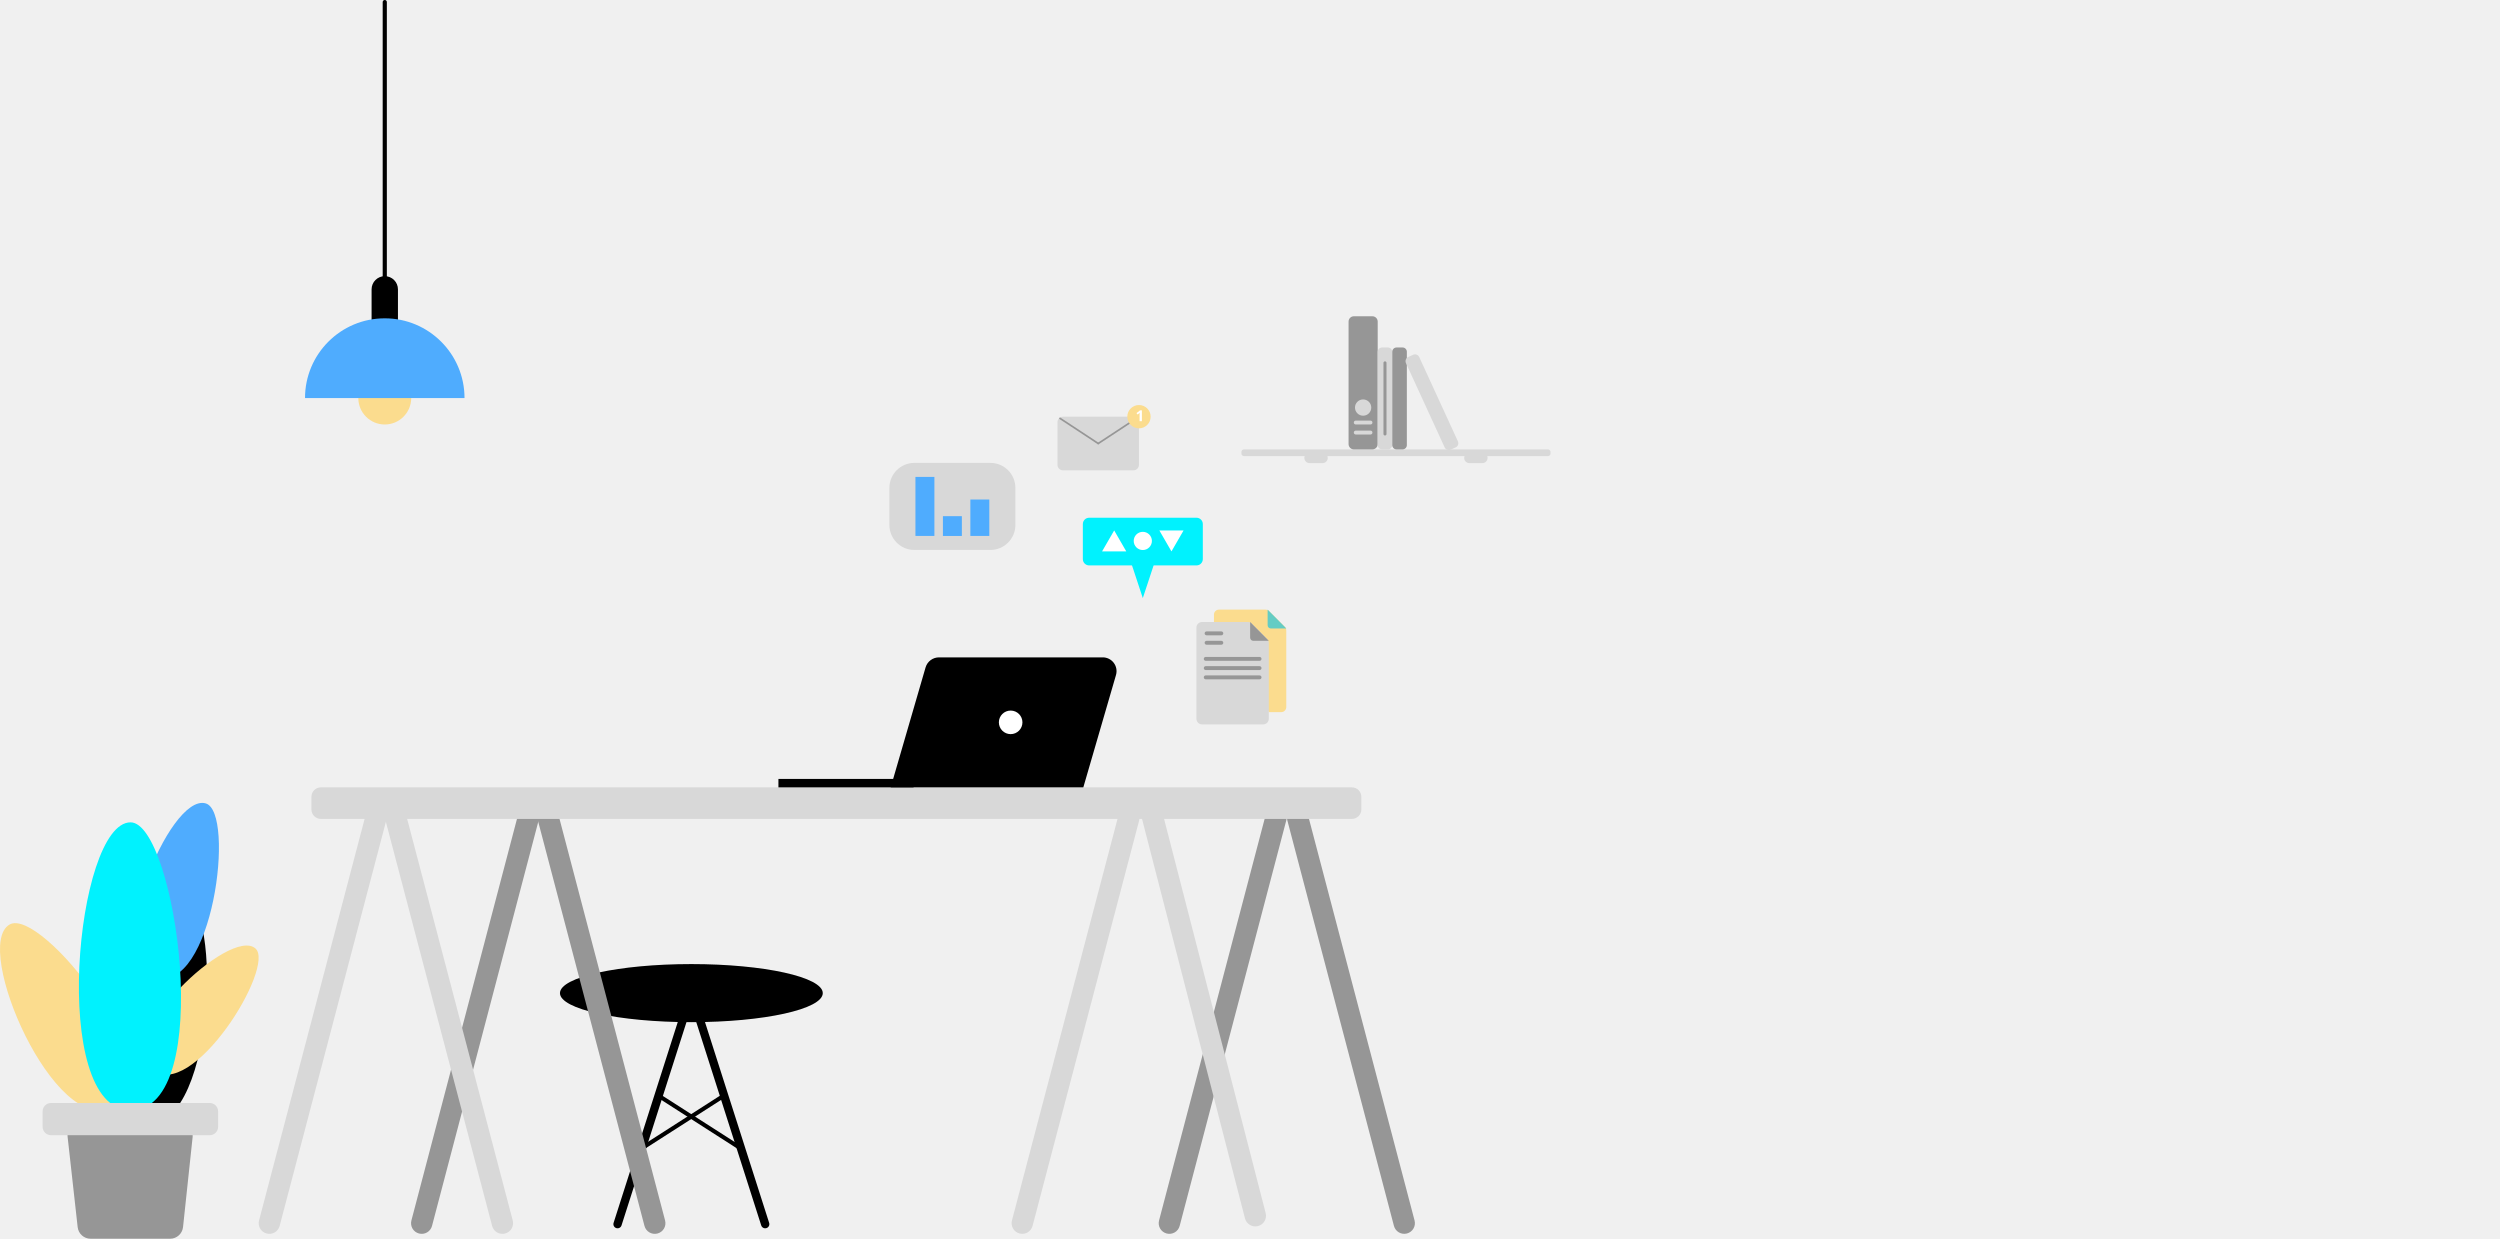
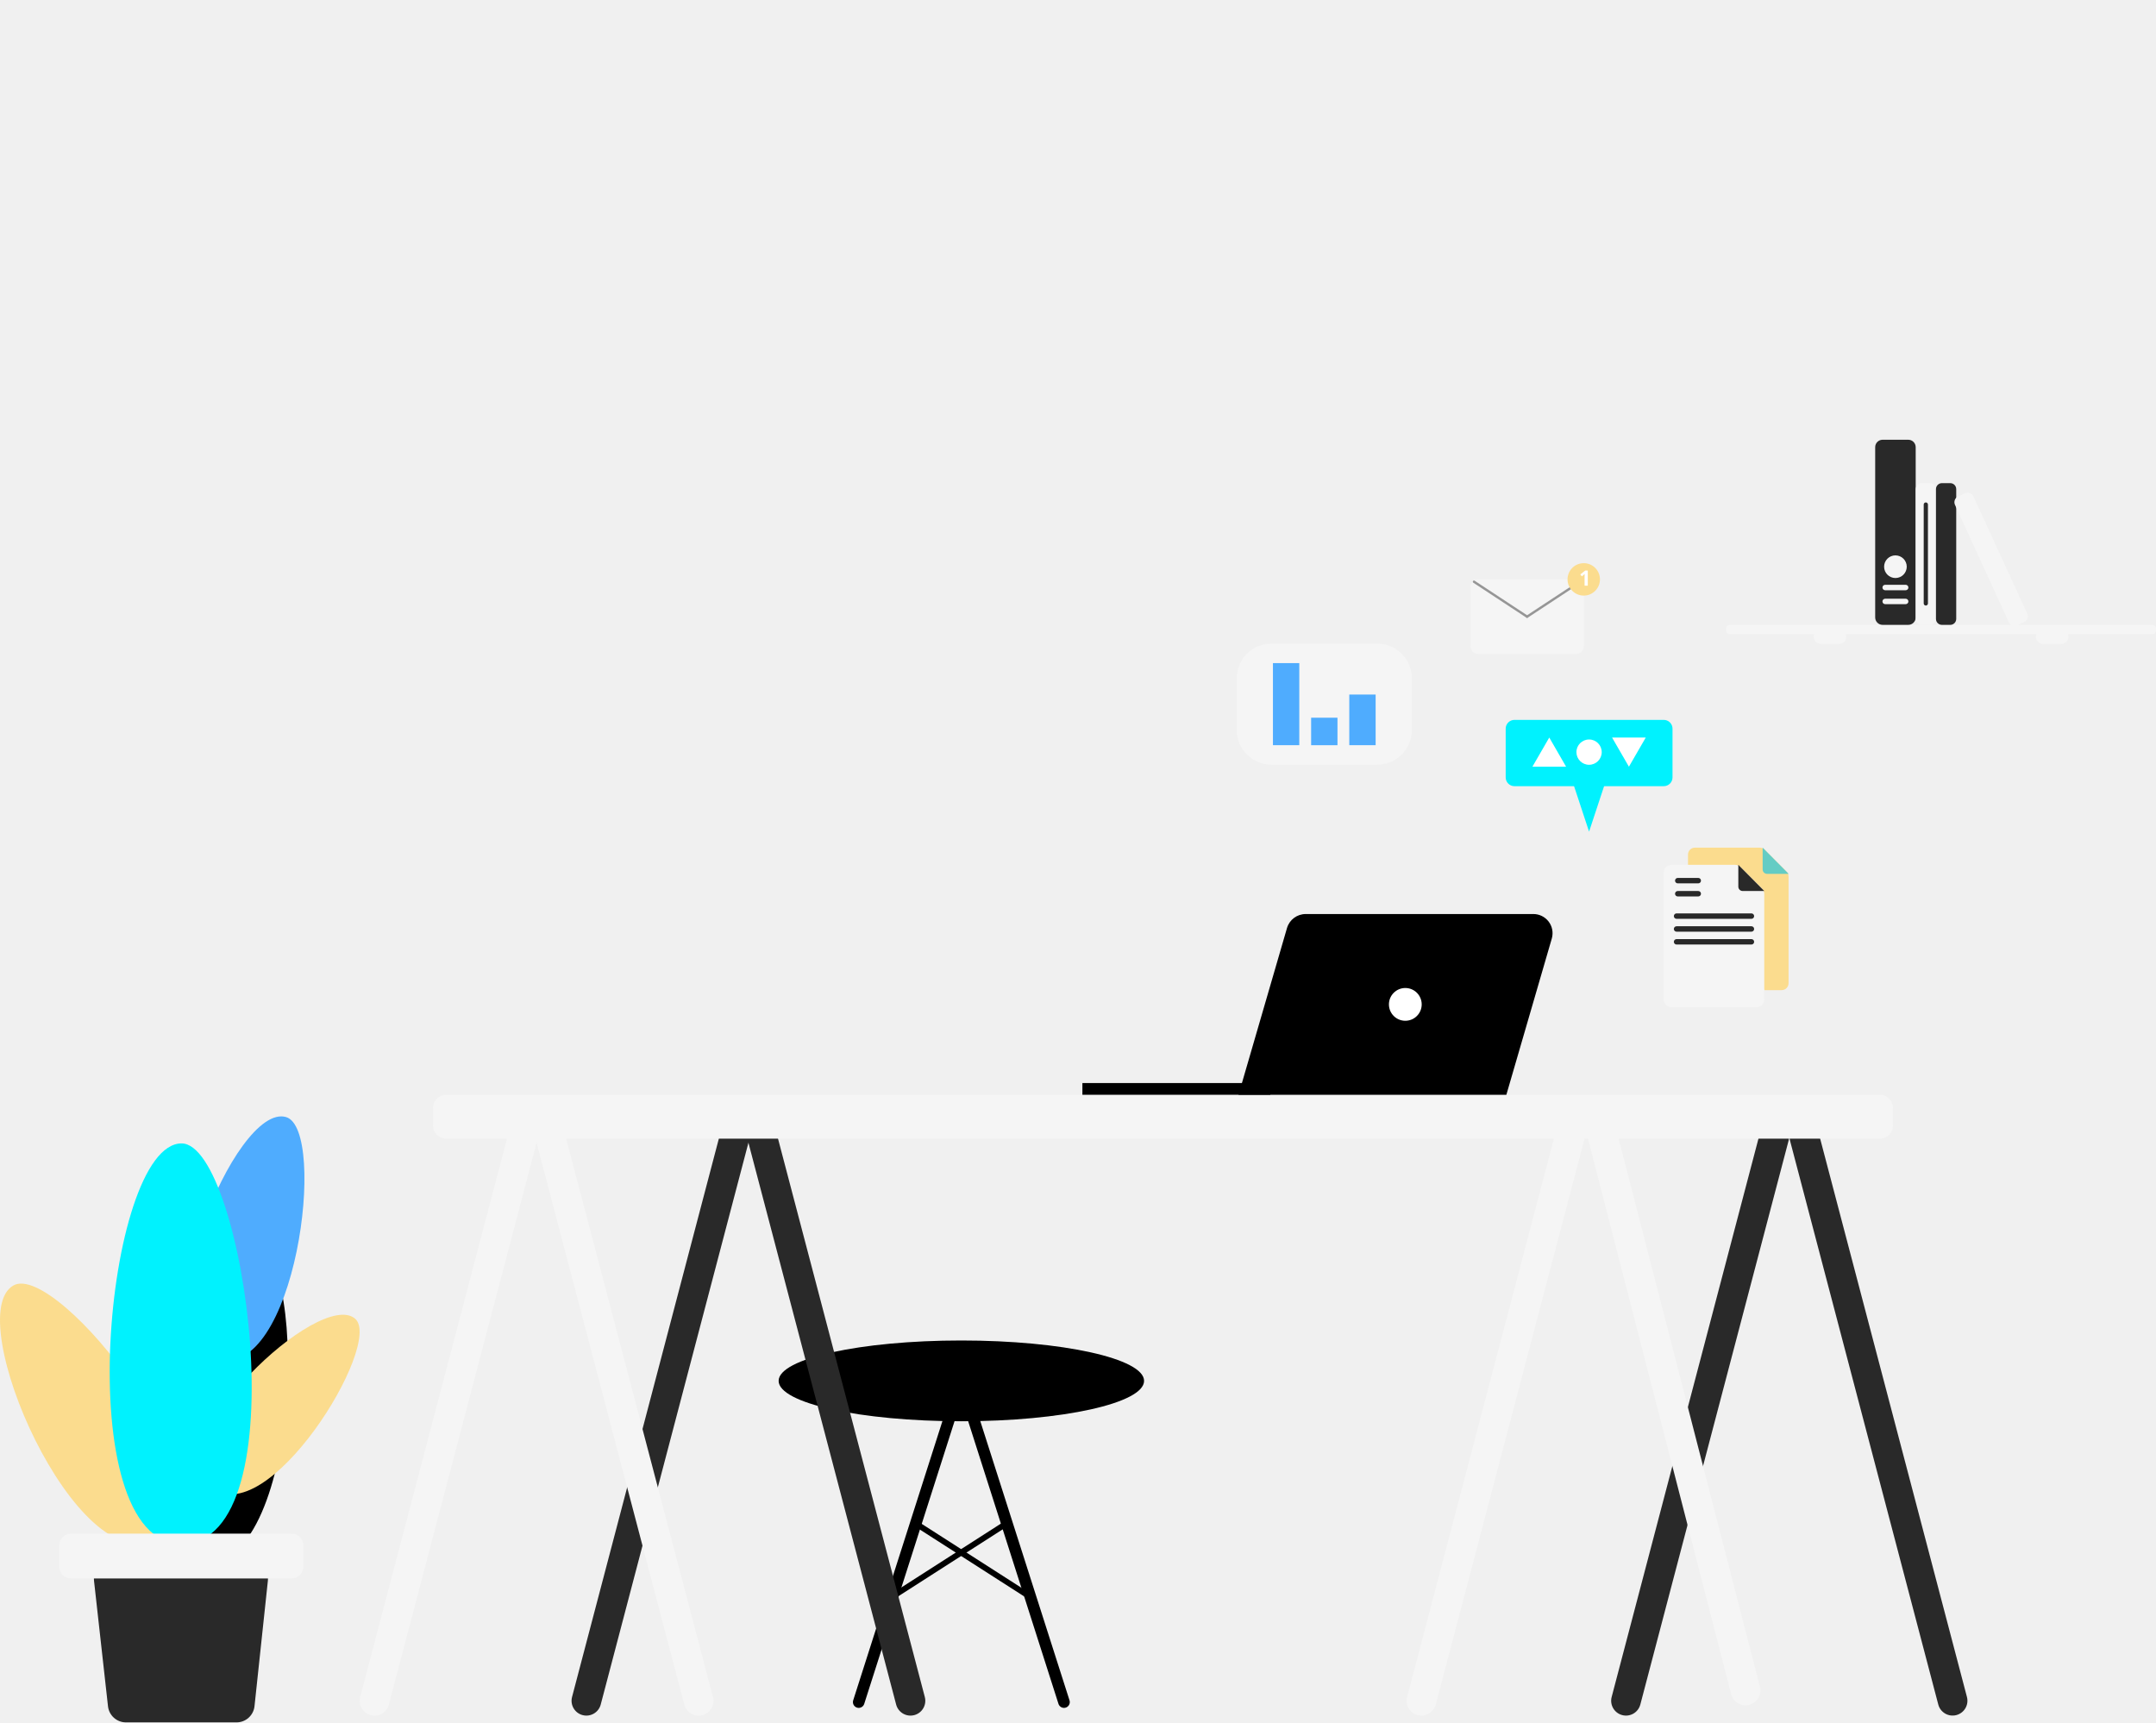
- <svg xmlns="http://www.w3.org/2000/svg" viewBox="0 0 1200.66 594.92">
+ <svg xmlns="http://www.w3.org/2000/svg" viewBox="0 0 744.66 594.92" class="injected-svg" data-src="/static/media/table.1bb78051.svg">
  <defs>
    <style>
      .cls-1,
      .cls-11,
      .cls-13,
      .cls-2,
      .cls-3 {
        fill: none;
        stroke-linecap: round;
      }

      .cls-1,
      .cls-13,
      .cls-2 {
        stroke: #000;
      }

      .cls-1,
      .cls-2,
      .cls-3 {
        stroke-miterlimit: 10;
      }

      .cls-1 {
        stroke-width: 4px;
      }

      .cls-13,
      .cls-2 {
        stroke-width: 2px;
      }

      .cls-3 {
        stroke: #1f161e;
      }

      .cls-4 {
        fill: #fbdc8e;
      }

      .cls-5 {
-         fill: #969696;
+         fill: #292929;
      }

      .cls-6 {
        fill:  #4facfe;
      }

      .cls-7 {
        fill: #00f2fe;
      }

      .cls-8 {
-         fill: #d8d8d8;
+         fill: #f5f5f5;
      }

      .cls-9 {
        fill: #64ccc4;
      }

      .cls-10,
      .cls-12 {
        fill: #fff;
      }

      .cls-11 {
        stroke: #969696;
        stroke-width: 0.82px;
      }

      .cls-11,
      .cls-13 {
        stroke-linejoin: round;
      }

      .cls-12 {
        font-size: 7.3px;
        font-family: SofiaPro-Bold, Sofia Pro;
        font-weight: 700;
      }

      .cls-14 {
        fill: #1f161e;
      }

      .cls-15 {
        fill: #55b79d;
      }

      .cls-16 {
        fill: #f8cdba;
      }

      .cls-17 {
        fill: #fa9e9f;
      }
    </style>
  </defs>
  <g id="Layer_2" data-name="Layer 2">
    <g id="Layer_2-2" data-name="Layer 2">
      <ellipse cx="332.04" cy="476.96" rx="63.11" ry="13.95" />
      <line class="cls-1" x1="332.04" y1="476.96" x2="296.59" y2="587.91" />
      <line class="cls-1" x1="332.04" y1="476.96" x2="367.49" y2="587.91" />
      <line class="cls-2" x1="308.23" y1="551.48" x2="347.75" y2="526.14" />
      <line class="cls-2" x1="316.17" y1="526.14" x2="355.7" y2="551.48" />
-       <rect x="178.46" y="132.63" width="12.66" height="34.51" rx="6.33" ry="6.33" />
-       <circle class="cls-4" cx="184.79" cy="191.17" r="12.7" />
      <path class="cls-4" d="M609.37,342h6a2.39,2.39,0,0,0,2.38-2.38V302.74a2.35,2.35,0,0,0-.7-1.68l-7.58-7.58a2.37,2.37,0,0,0-1.68-.7H585.4a2.39,2.39,0,0,0-2.38,2.38v3.56" />
      <path d="M88.06,430c19,3.6,15.61,117-20.86,110.14C32.76,533.6,64.88,425.59,88.06,430Z" />
      <path class="cls-4" d="M4.64,444c15.12-8.56,78.41,71.08,49.46,87.46C26.75,547-13.77,454.44,4.64,444Z" />
      <path class="cls-5" d="M81.69,594.92H43.51a6.25,6.25,0,0,1-6.21-5.56l-4.82-43.28a6.26,6.26,0,0,1,6.21-7H86.31a6.25,6.25,0,0,1,6.21,6.92l-4.61,43.28A6.26,6.26,0,0,1,81.69,594.92Z" />
      <path class="cls-6" d="M98.79,385.84c14.47,4.2,3.38,91.73-24.33,83.67C48.3,461.91,81.18,380.72,98.79,385.84Z" />
      <path class="cls-4" d="M122.65,455.48c10,8.62-30.68,74.56-49.9,58C54.6,497.91,110.44,445,122.65,455.48Z" />
      <path class="cls-7" d="M62.7,394.94c21.66,0,41.49,138.3,0,138.3C23.52,533.24,36.33,394.94,62.7,394.94Z" />
      <rect class="cls-8" x="20.46" y="529.72" width="84.3" height="15.48" rx="4.05" ry="4.05" />
      <path class="cls-8" d="M599.29,298.72h-22a2.68,2.68,0,0,0-2.68,2.69v43.8a2.69,2.69,0,0,0,2.68,2.69h29.39a2.69,2.69,0,0,0,2.68-2.69v-36.4a2.68,2.68,0,0,0-.78-1.9l-7.4-7.4A2.68,2.68,0,0,0,599.29,298.72Z" />
      <path class="cls-5" d="M609.37,307.76H601.9a1.5,1.5,0,0,1-1.5-1.5v-7.54" />
      <path class="cls-9" d="M617.78,301.83h-7.47a1.52,1.52,0,0,1-1.51-1.51v-7.54" />
      <rect class="cls-7" x="520.05" y="248.65" width="57.62" height="22.9" rx="3.03" ry="3.03" />
      <polygon class="cls-7" points="548.85 287.25 555.79 266.23 541.91 266.23 548.85 287.25" />
      <polygon class="cls-10" points="535.1 254.75 529.28 264.82 540.91 264.82 535.1 254.75" />
      <polygon class="cls-10" points="562.61 264.82 568.43 254.75 556.79 254.75 562.61 264.82" />
      <circle class="cls-10" cx="548.85" cy="259.79" r="4.37" />
      <rect class="cls-8" x="507.87" y="200.12" width="39.14" height="25.76" rx="2.65" ry="2.65" />
      <line class="cls-11" x1="509.1" y1="200.93" x2="527.44" y2="213" />
      <line class="cls-11" x1="547.01" y1="200.12" x2="527.44" y2="213" />
      <circle class="cls-4" cx="547.01" cy="200.12" r="5.6" />
      <text class="cls-12" transform="translate(545.39 202.28)">1</text>
      <rect class="cls-8" x="596.2" y="215.83" width="148.46" height="3.22" rx="1.23" ry="1.23" />
      <rect class="cls-5" x="647.67" y="151.89" width="13.99" height="63.94" rx="2.56" ry="2.56" />
      <rect class="cls-8" x="661.66" y="166.88" width="7" height="48.95" rx="2.13" ry="2.13" />
      <rect class="cls-5" x="668.66" y="166.88" width="7" height="48.95" rx="2.06" ry="2.06" />
      <rect class="cls-8" x="684.21" y="168.74" width="7" height="48.95" rx="2.2" ry="2.2" transform="translate(-17.9 304.51) rotate(-24.66)" />
      <circle class="cls-8" cx="654.66" cy="195.74" r="3.91" />
      <rect class="cls-8" x="650.18" y="201.99" width="8.96" height="1.88" rx="0.94" ry="0.94" />
      <rect class="cls-8" x="650.18" y="206.8" width="8.96" height="1.88" rx="0.94" ry="0.94" />
      <rect class="cls-5" x="578.54" y="303.24" width="8.96" height="1.88" rx="0.94" ry="0.94" />
      <rect class="cls-5" x="578.54" y="307.76" width="8.96" height="1.88" rx="0.94" ry="0.94" />
      <rect class="cls-5" x="578.13" y="315.49" width="27.73" height="1.88" rx="0.94" ry="0.94" />
      <rect class="cls-5" x="578.13" y="319.93" width="27.73" height="1.88" rx="0.94" ry="0.94" />
      <rect class="cls-5" x="578.13" y="324.37" width="27.73" height="1.88" rx="0.94" ry="0.94" />
      <rect class="cls-5" x="664.43" y="173.54" width="1.46" height="35.62" rx="0.73" ry="0.73" />
      <rect class="cls-8" x="626.43" y="217.44" width="11.24" height="4.98" rx="2.49" ry="2.49" />
      <rect class="cls-8" x="703.19" y="217.44" width="11.24" height="4.98" rx="2.49" ry="2.49" />
      <rect class="cls-8" x="427.14" y="222.31" width="60.51" height="41.81" rx="12" ry="12" />
      <rect class="cls-6" x="439.66" y="229.04" width="9.1" height="28.35" />
      <rect class="cls-6" x="452.85" y="247.9" width="9.1" height="9.5" />
      <rect class="cls-6" x="466.03" y="239.9" width="9.1" height="17.49" />
-       <path class="cls-6" d="M184.79,152.88a38.29,38.29,0,0,0-38.3,38.29h76.6A38.29,38.29,0,0,0,184.79,152.88Z" />
-       <line class="cls-13" x1="184.79" y1="139.92" x2="184.79" y2="1" />
      <rect class="cls-5" x="643.68" y="384.29" width="10.24" height="211.6" rx="5.12" ry="5.12" transform="translate(1400.9 799.09) rotate(165.27)" />
      <rect class="cls-5" x="582.06" y="384.29" width="10.24" height="211.6" rx="5.12" ry="5.12" transform="translate(143.93 -133.2) rotate(14.73)" />
      <rect class="cls-8" x="511.42" y="384.29" width="10.24" height="211.6" rx="5.12" ry="5.12" transform="translate(141.6 -115.24) rotate(14.73)" />
      <rect class="cls-8" x="572.16" y="384.29" width="10.24" height="211.6" rx="5.12" ry="5.12" transform="matrix(-0.97, 0.25, -0.25, -0.97, 1260.2, 817.28)" />
      <rect class="cls-5" x="223" y="384.29" width="10.24" height="211.6" rx="5.12" ry="5.12" transform="translate(132.12 -41.9) rotate(14.73)" />
      <rect class="cls-5" x="283.75" y="384.29" width="10.24" height="211.6" rx="5.12" ry="5.12" transform="translate(692.86 890.62) rotate(165.27)" />
      <rect class="cls-8" x="149.57" y="378.14" width="504.23" height="15.15" rx="4.53" ry="4.53" />
      <rect class="cls-8" x="149.82" y="384.29" width="10.24" height="211.6" rx="5.12" ry="5.12" transform="translate(129.72 -23.29) rotate(14.73)" />
      <rect class="cls-8" x="210.56" y="384.29" width="10.24" height="211.6" rx="5.12" ry="5.12" transform="translate(548.9 909.23) rotate(165.27)" />
      <path d="M520.28,378.14H427.77l16.76-57.64a6.73,6.73,0,0,1,6.48-4.79h78.5a6.62,6.62,0,0,1,6.48,8.41Z" />
      <circle class="cls-10" cx="485.38" cy="346.92" r="5.66" />
      <rect x="373.85" y="374.09" width="64.91" height="4.05" />
    </g>
  </g>
</svg>
